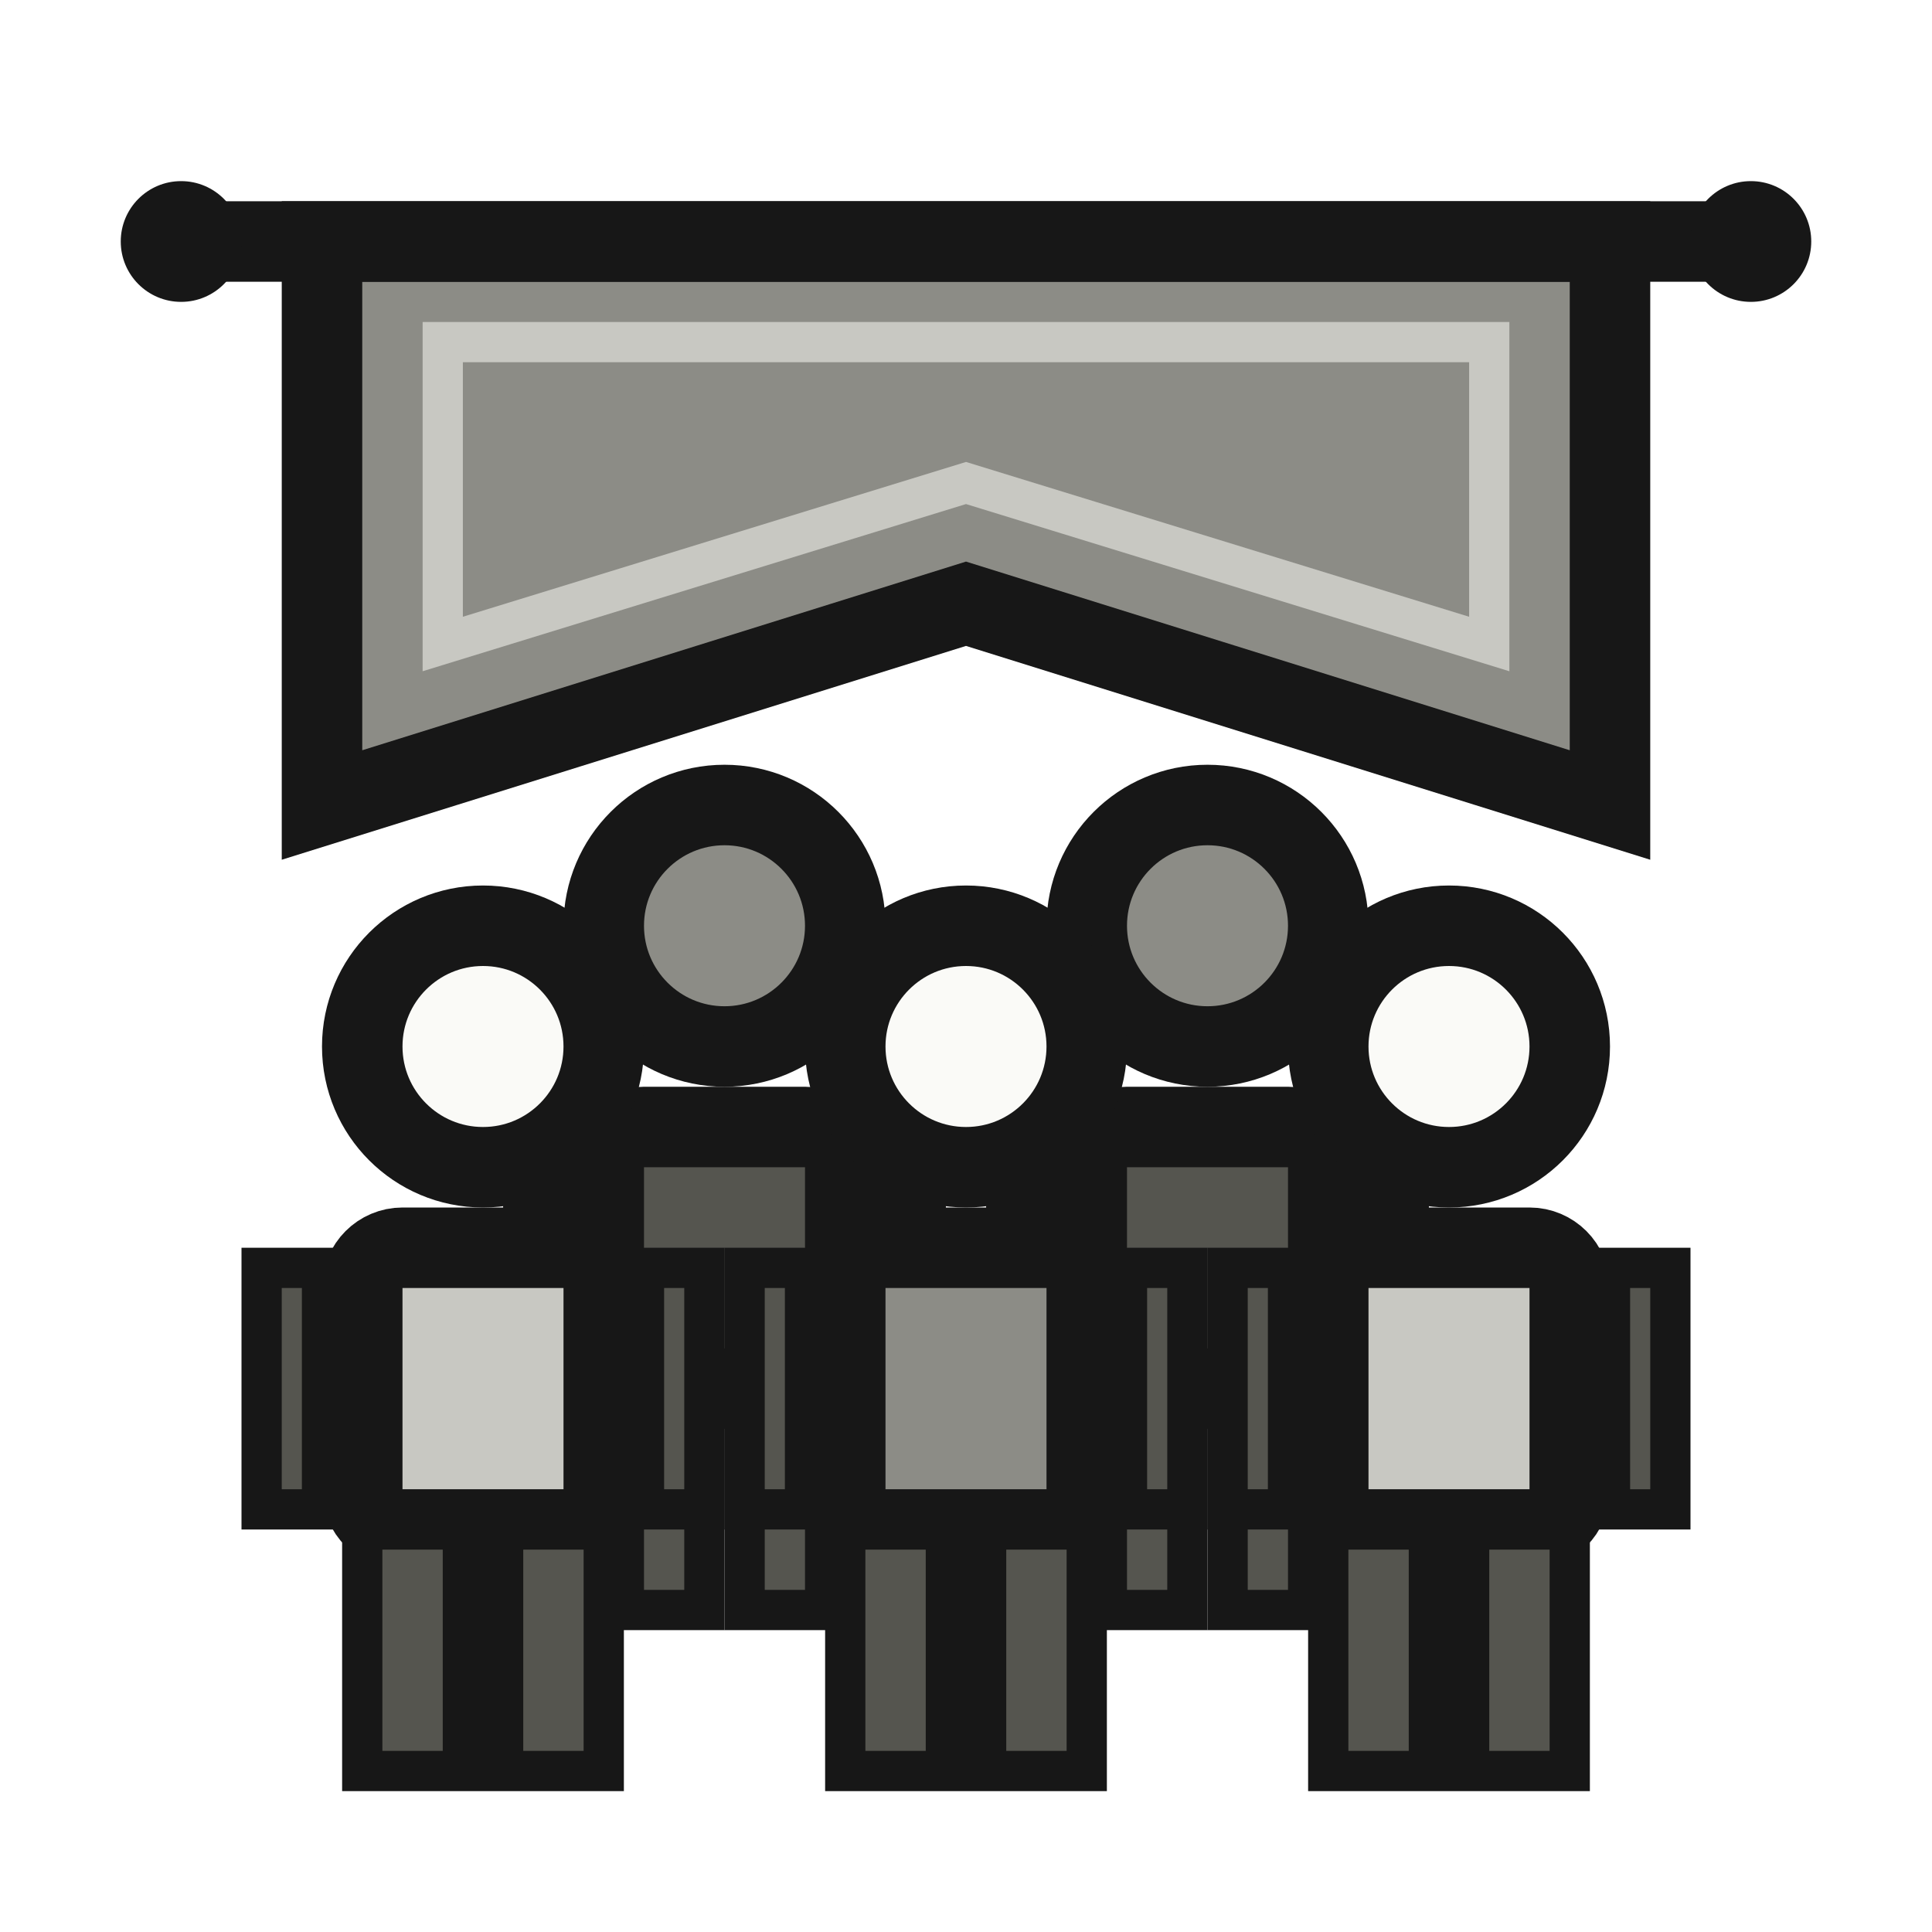
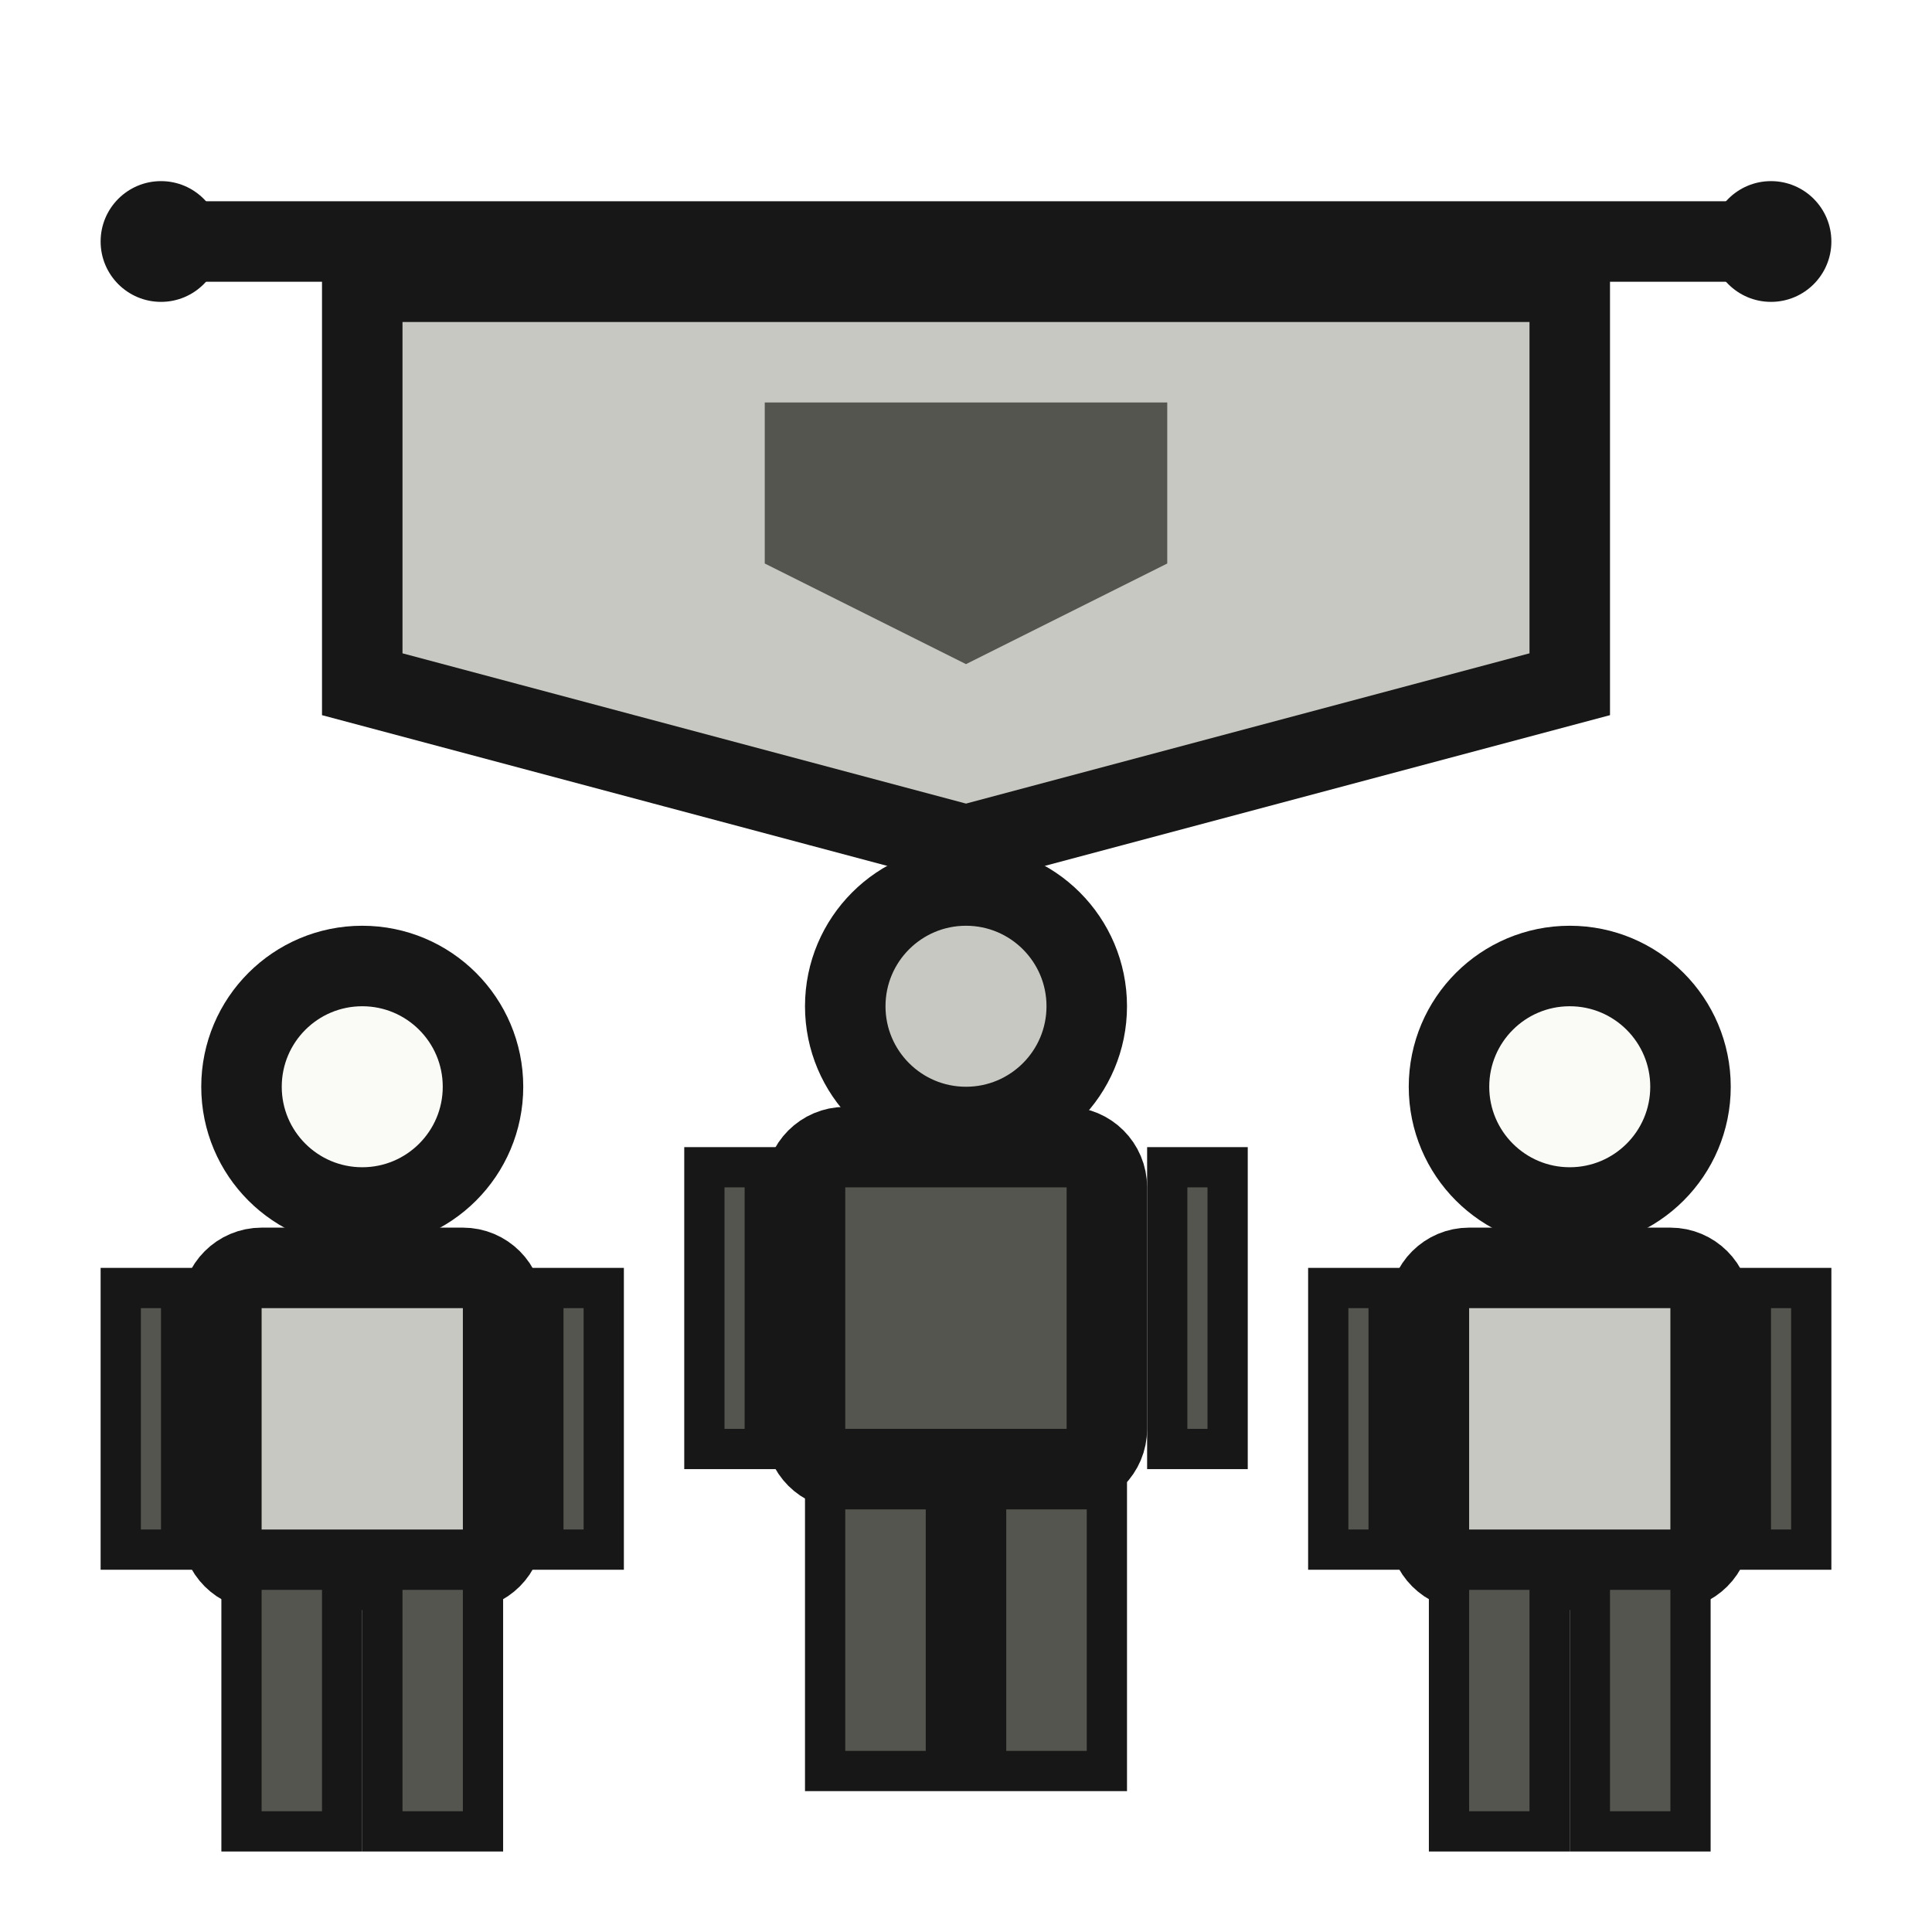
<svg xmlns="http://www.w3.org/2000/svg" viewBox="0 0 48 48">
-   <polygon points="8,6 40,6 40,20 24,15 8,20" fill="#8c8c86" stroke="#171717" stroke-width="2" />
-   <polygon points="11,8.5 37,8.5 37,16 24,12 11,16" fill="none" stroke="#c8c8c2" stroke-width="1" />
  <line x1="4" y1="6" x2="44" y2="6" stroke="#171717" stroke-width="2" />
-   <circle cx="4.5" cy="6" r="1.5" fill="#171717" />
-   <circle cx="43.5" cy="6" r="1.5" fill="#171717" />
-   <circle cx="18" cy="23" r="3" fill="#8c8c86" stroke="#171717" stroke-width="2" />
-   <rect x="15" y="28" width="6" height="6.5" rx="1" fill="#55554f" stroke="#171717" stroke-width="2" />
-   <rect x="13" y="28.5" width="1" height="5.5" fill="#55554f" stroke="#171717" stroke-width="1" />
-   <rect x="22" y="28.5" width="1" height="5.5" fill="#55554f" stroke="#171717" stroke-width="1" />
-   <rect x="15.5" y="34.5" width="2" height="5.5" fill="#55554f" stroke="#171717" stroke-width="1" />
-   <rect x="18.5" y="34.5" width="2" height="5.5" fill="#55554f" stroke="#171717" stroke-width="1" />
-   <circle cx="30" cy="23" r="3" fill="#8c8c86" stroke="#171717" stroke-width="2" />
-   <rect x="27" y="28" width="6" height="6.5" rx="1" fill="#55554f" stroke="#171717" stroke-width="2" />
-   <rect x="25" y="28.5" width="1" height="5.5" fill="#55554f" stroke="#171717" stroke-width="1" />
-   <rect x="34" y="28.5" width="1" height="5.5" fill="#55554f" stroke="#171717" stroke-width="1" />
-   <rect x="27.5" y="34.5" width="2" height="5.5" fill="#55554f" stroke="#171717" stroke-width="1" />
-   <rect x="30.5" y="34.5" width="2" height="5.5" fill="#55554f" stroke="#171717" stroke-width="1" />
-   <circle cx="12" cy="26" r="3" fill="#fafaf7" stroke="#171717" stroke-width="2" />
-   <rect x="9" y="31" width="6" height="7" rx="1" fill="#c8c8c2" stroke="#171717" stroke-width="2" />
-   <rect x="6.5" y="31.5" width="1.5" height="6" fill="#55554f" stroke="#171717" stroke-width="1" />
-   <rect x="16" y="31.5" width="1.5" height="6" fill="#55554f" stroke="#171717" stroke-width="1" />
-   <rect x="9" y="38" width="2.5" height="6" fill="#55554f" stroke="#171717" stroke-width="1" />
-   <rect x="12.5" y="38" width="2.5" height="6" fill="#55554f" stroke="#171717" stroke-width="1" />
-   <circle cx="24" cy="26" r="3" fill="#fafaf7" stroke="#171717" stroke-width="2" />
-   <rect x="21" y="31" width="6" height="7" rx="1" fill="#8c8c86" stroke="#171717" stroke-width="2" />
-   <rect x="18.5" y="31.5" width="1.5" height="6" fill="#55554f" stroke="#171717" stroke-width="1" />
-   <rect x="28" y="31.5" width="1.5" height="6" fill="#55554f" stroke="#171717" stroke-width="1" />
-   <rect x="21" y="38" width="2.5" height="6" fill="#55554f" stroke="#171717" stroke-width="1" />
-   <rect x="24.5" y="38" width="2.5" height="6" fill="#55554f" stroke="#171717" stroke-width="1" />
-   <circle cx="36" cy="26" r="3" fill="#fafaf7" stroke="#171717" stroke-width="2" />
-   <rect x="33" y="31" width="6" height="7" rx="1" fill="#c8c8c2" stroke="#171717" stroke-width="2" />
-   <rect x="30.5" y="31.5" width="1.5" height="6" fill="#55554f" stroke="#171717" stroke-width="1" />
-   <rect x="40" y="31.5" width="1.5" height="6" fill="#55554f" stroke="#171717" stroke-width="1" />
-   <rect x="33" y="38" width="2.5" height="6" fill="#55554f" stroke="#171717" stroke-width="1" />
-   <rect x="36.5" y="38" width="2.5" height="6" fill="#55554f" stroke="#171717" stroke-width="1" />
+   <circle cx="4" cy="6" r="1.5" fill="#171717" />
+   <circle cx="44" cy="6" r="1.5" fill="#171717" />
+   <polygon points="9,7 39,7 39,17 24,21 9,17" fill="#c8c8c2" stroke="#171717" stroke-width="2" />
+   <polygon points="19,10 29,10 29,14 24,16.5 19,14" fill="#55554f" />
+   <circle cx="9" cy="27" r="3" fill="#fafaf7" stroke="#171717" stroke-width="2" />
+   <rect x="5.5" y="31.5" width="7" height="7.5" rx="1" fill="#c8c8c2" stroke="#171717" stroke-width="2" />
+   <rect x="3" y="32" width="1.5" height="6.5" fill="#55554f" stroke="#171717" stroke-width="1" />
+   <rect x="13.5" y="32" width="1.5" height="6.5" fill="#55554f" stroke="#171717" stroke-width="1" />
+   <rect x="6" y="39" width="2.5" height="6.5" fill="#55554f" stroke="#171717" stroke-width="1" />
+   <rect x="9.5" y="39" width="2.5" height="6.5" fill="#55554f" stroke="#171717" stroke-width="1" />
+   <circle cx="39" cy="27" r="3" fill="#fafaf7" stroke="#171717" stroke-width="2" />
+   <rect x="35.5" y="31.5" width="7" height="7.5" rx="1" fill="#c8c8c2" stroke="#171717" stroke-width="2" />
+   <rect x="33" y="32" width="1.5" height="6.5" fill="#55554f" stroke="#171717" stroke-width="1" />
+   <rect x="43.5" y="32" width="1.5" height="6.5" fill="#55554f" stroke="#171717" stroke-width="1" />
+   <rect x="36" y="39" width="2.5" height="6.5" fill="#55554f" stroke="#171717" stroke-width="1" />
+   <rect x="39.5" y="39" width="2.5" height="6.5" fill="#55554f" stroke="#171717" stroke-width="1" />
+   <circle cx="24" cy="25" r="3" fill="#c8c8c2" stroke="#171717" stroke-width="2" />
+   <rect x="20" y="28.5" width="7.5" height="8" rx="1" fill="#55554f" stroke="#171717" stroke-width="2" />
+   <rect x="17.5" y="29" width="1.5" height="7" fill="#55554f" stroke="#171717" stroke-width="1" />
+   <rect x="29" y="29" width="1.5" height="7" fill="#55554f" stroke="#171717" stroke-width="1" />
+   <rect x="20.5" y="37" width="3" height="7" fill="#55554f" stroke="#171717" stroke-width="1" />
+   <rect x="24.5" y="37" width="3" height="7" fill="#55554f" stroke="#171717" stroke-width="1" />
</svg>
